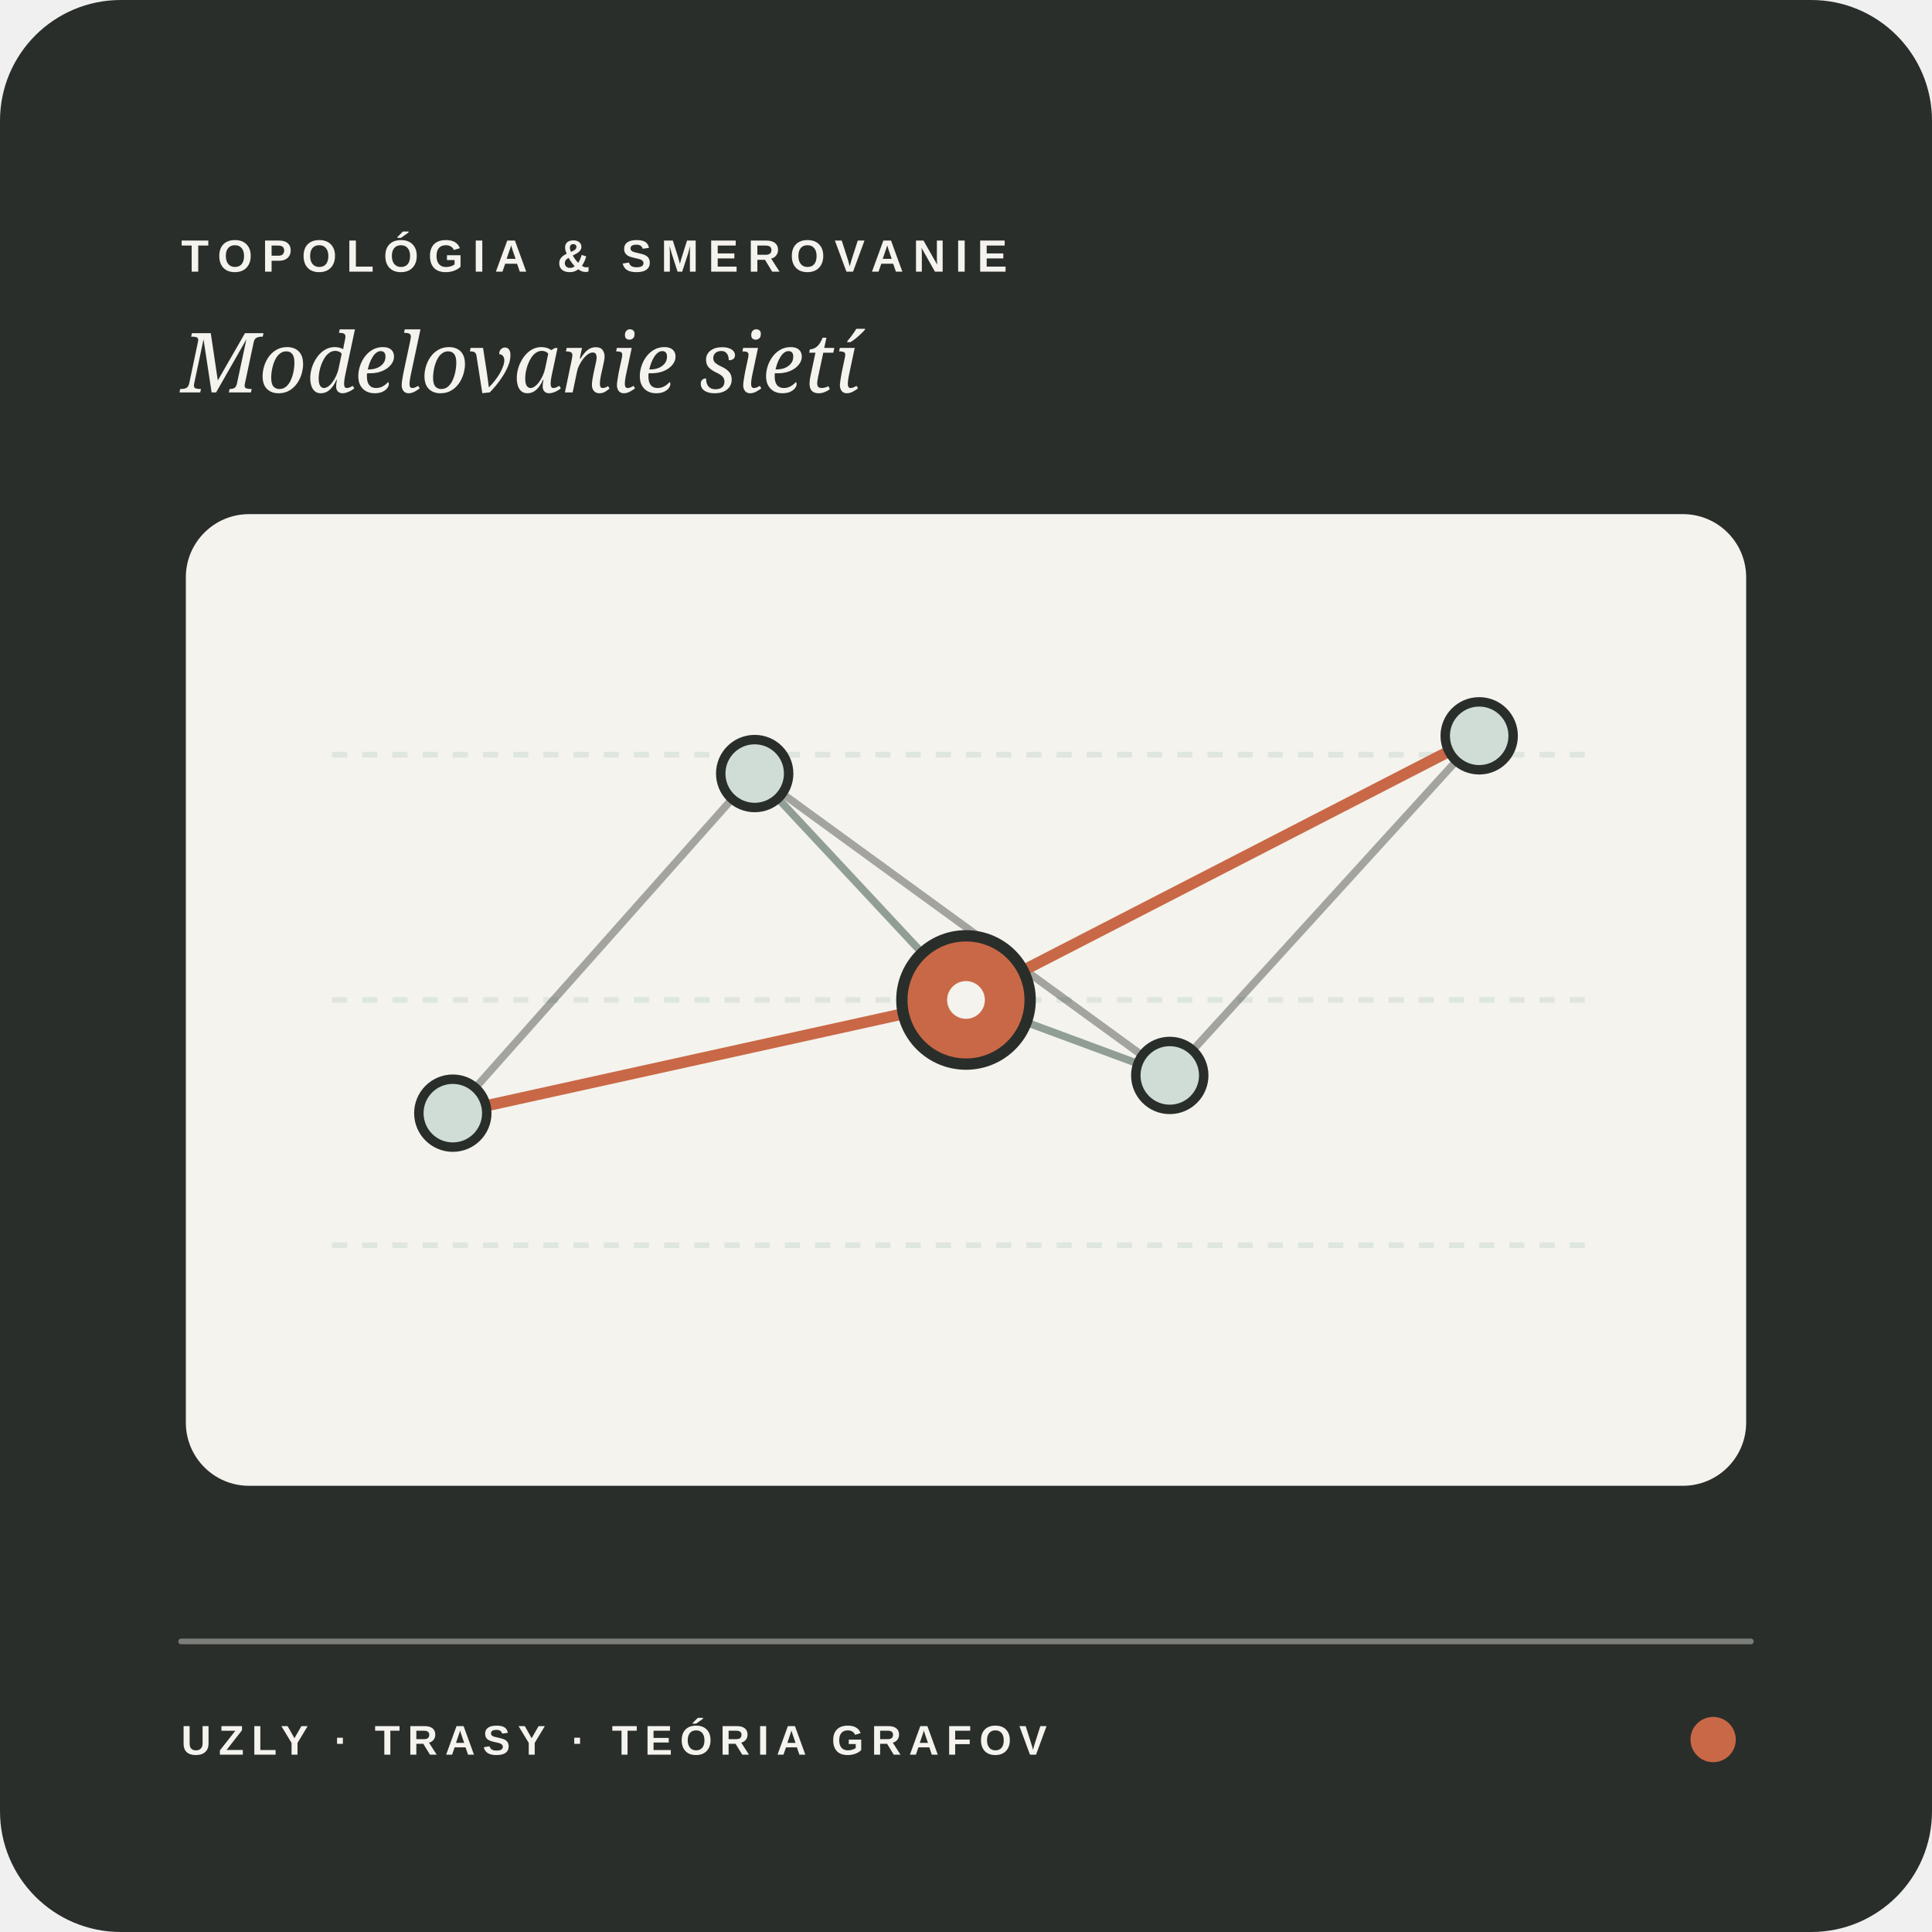
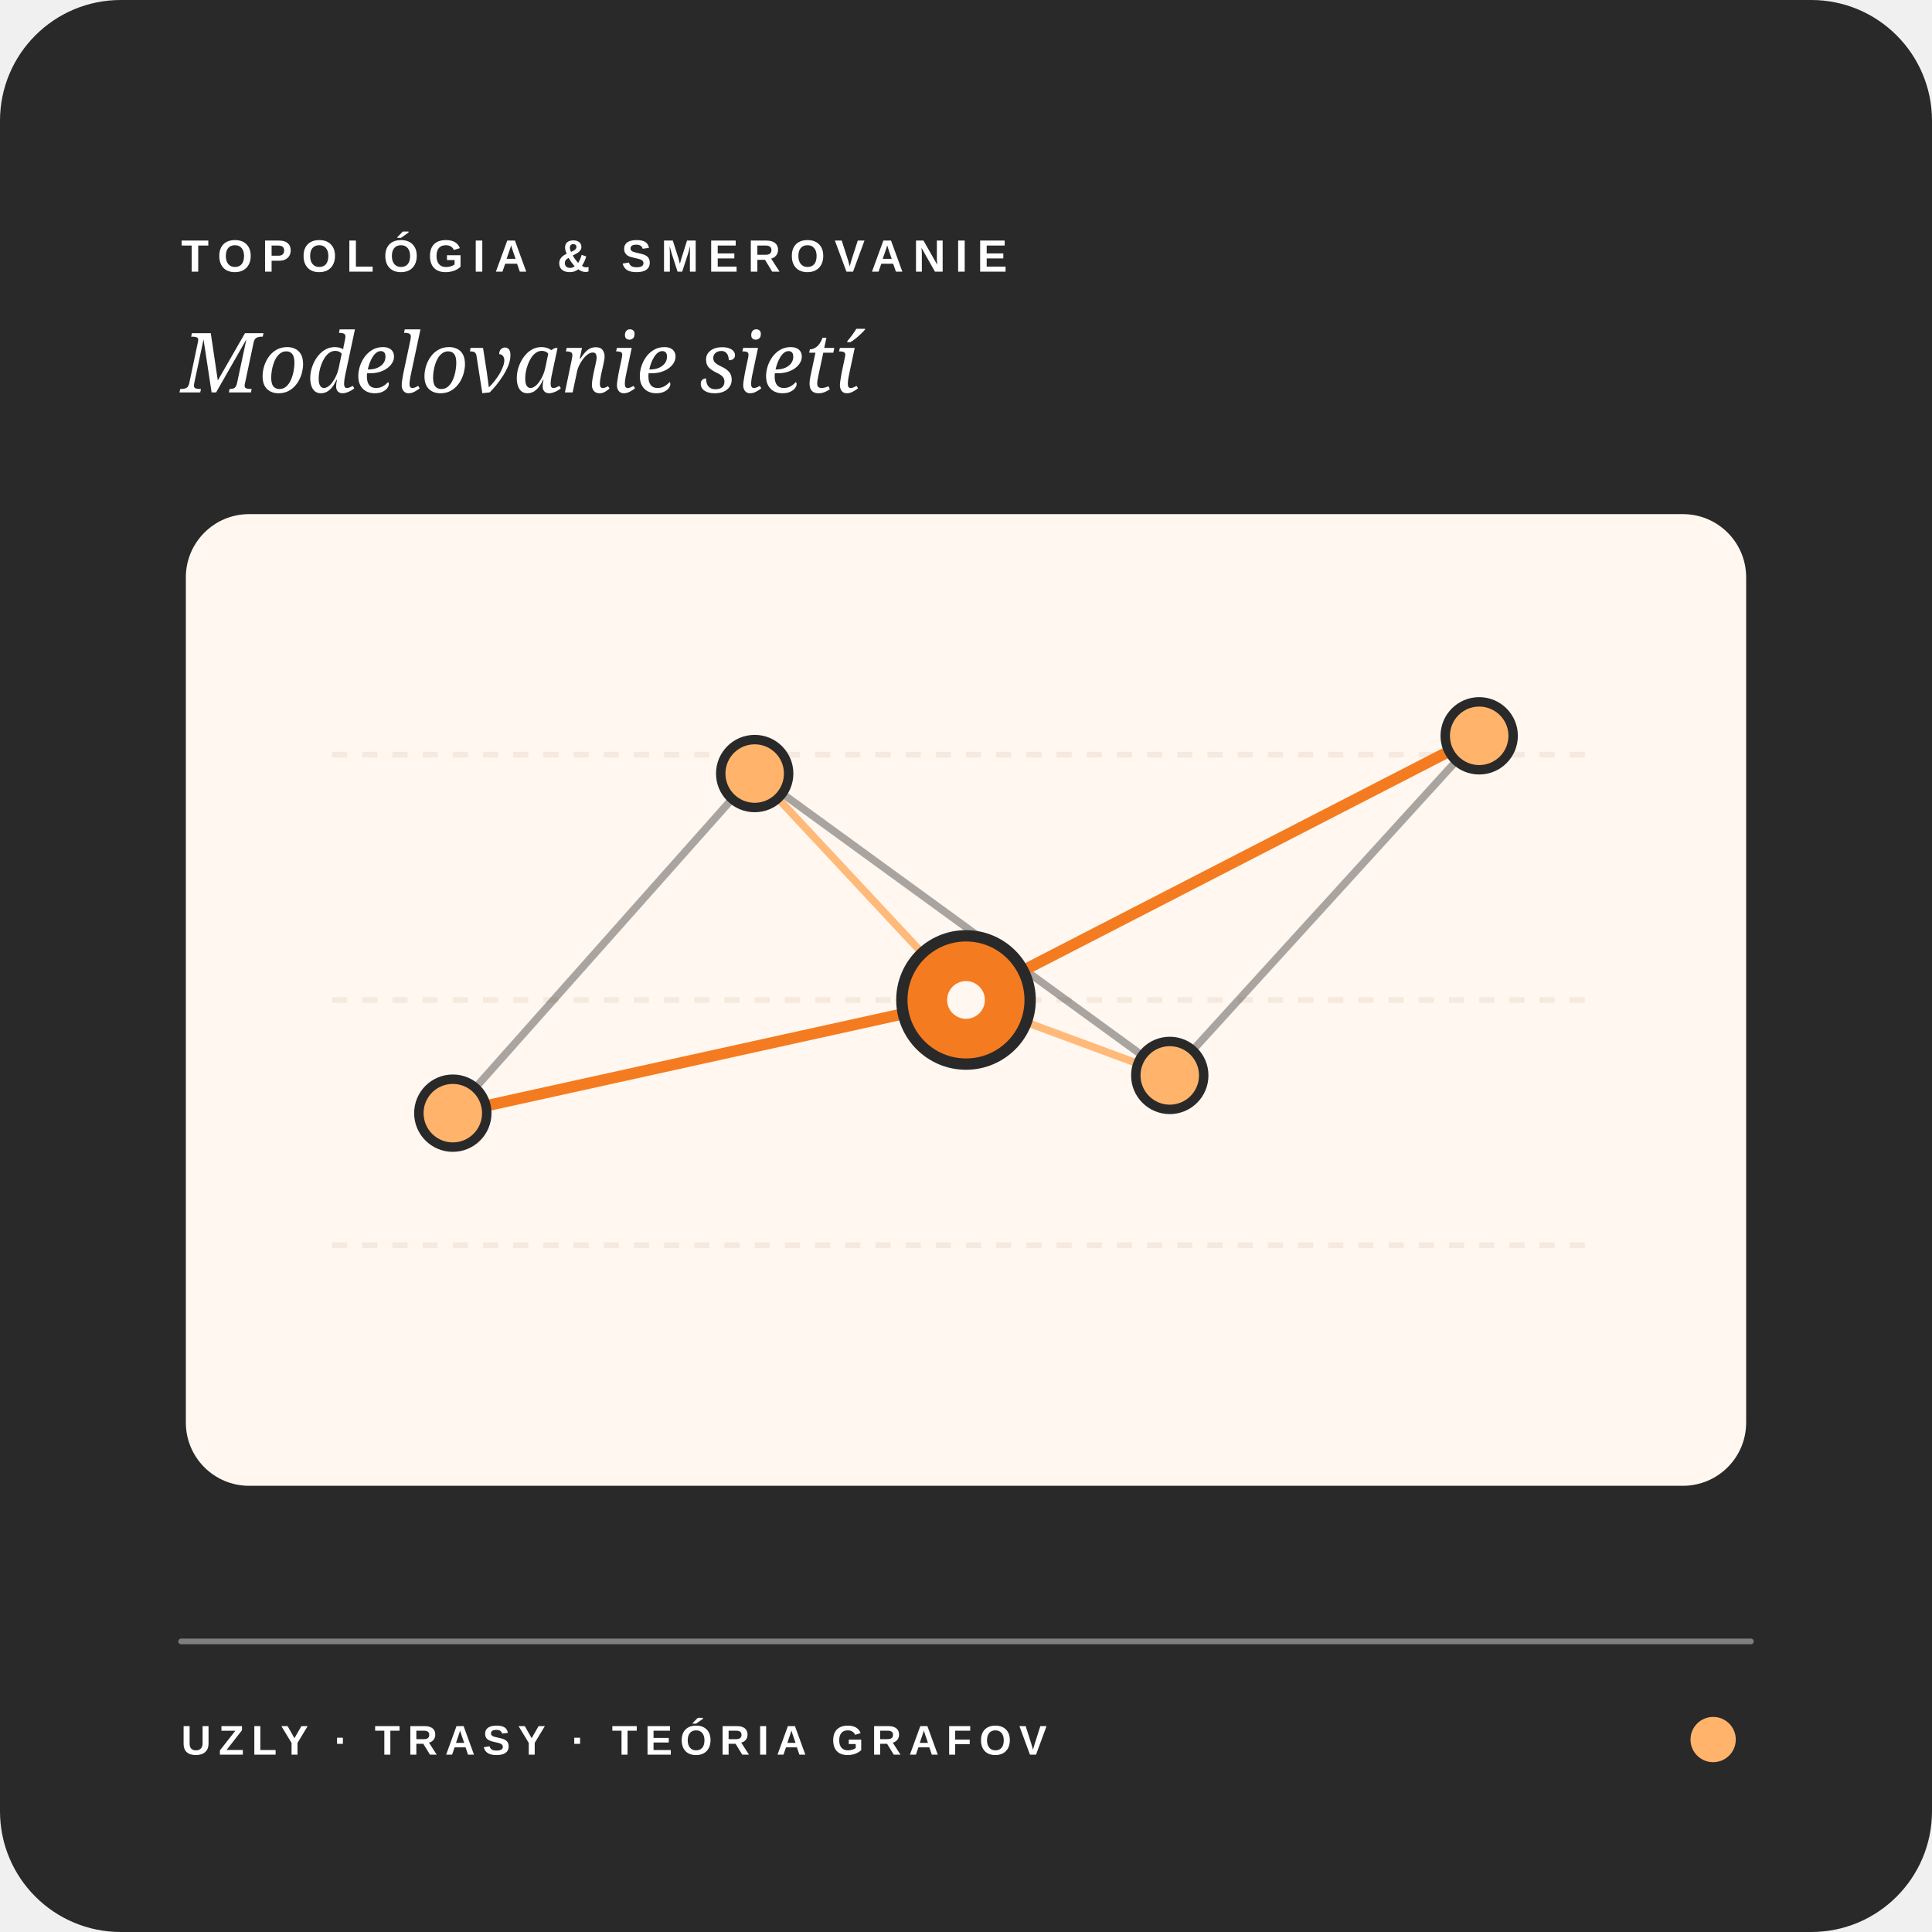
<svg xmlns="http://www.w3.org/2000/svg" viewBox="0 0 512 512" width="100%" height="100%" preserveAspectRatio="xMidYMid meet" role="img" aria-labelledby="title description" class="interactive-card">
  <style>
		.interactive-card .network-node,
		.interactive-card .center-hub {
			transition: all 0.4s cubic-bezier(0.4, 0, 0.2, 1);
			transform-origin: center;
		}
		.interactive-card .network-line {
			transition: all 0.4s ease;
		}
		.interactive-card:hover .center-hub { transform: scale(1.18); }
		.interactive-card:hover .network-node { transform: scale(1.25); }
		.interactive-card:hover .network-line-main { stroke-width: 4px; opacity: 1; }
	</style>
-   <rect x="0" y="0" width="512" height="512" rx="32" fill="#2a2e2b" />
-   <text x="48" y="72" fill="#F4F3EE" font-family="Arial, sans-serif" font-size="12" font-weight="700" letter-spacing="2.5">TOPOLÓGIA &amp; SMEROVANIE</text>
-   <text x="48" y="104" fill="#F4F3EE" font-family="Georgia, serif" font-size="22" font-style="italic">Modelovanie sietí</text>
-   <rect x="48" y="135" width="416" height="260" rx="18" fill="#f4f3ee" stroke="#2A2E2B" stroke-width="2.5" />
-   <path d="M88 200h336M88 265h336M88 330h336" stroke="#d0ddd7" stroke-width="1.5" stroke-dasharray="4 4" opacity="0.6" />
-   <path class="network-line" d="M120 295 200 205 310 285 392 195" fill="none" stroke="#2A2E2B" stroke-width="2" opacity="0.4" />
-   <path class="network-line network-line-main" d="M120 295 256 265 392 195" fill="none" stroke="#c96846" stroke-width="3" stroke-linecap="round" />
-   <path class="network-line" d="M200 205 256 265 310 285" fill="none" stroke="#2D4A3E" stroke-width="2" opacity="0.5" />
-   <circle class="network-node" cx="120" cy="295" r="9" fill="#d0ddd7" stroke="#2A2E2B" stroke-width="2.5" />
-   <circle class="network-node" cx="200" cy="205" r="9" fill="#d0ddd7" stroke="#2A2E2B" stroke-width="2.5" />
-   <circle class="network-node" cx="310" cy="285" r="9" fill="#d0ddd7" stroke="#2A2E2B" stroke-width="2.5" />
-   <circle class="network-node" cx="392" cy="195" r="9" fill="#d0ddd7" stroke="#2A2E2B" stroke-width="2.5" />
+   <rect x="0" y="0" width="512" height="512" rx="32" fill="#292929" />
+   <text x="48" y="72" fill="#FFFFFF" font-family="Arial, sans-serif" font-size="12" font-weight="700" letter-spacing="2.5">TOPOLÓGIA &amp; SMEROVANIE</text>
+   <text x="48" y="104" fill="#FFFFFF" font-family="Georgia, serif" font-size="22" font-style="italic">Modelovanie sietí</text>
+   <rect x="48" y="135" width="416" height="260" rx="18" fill="#FFF7F0" stroke="#292929" stroke-width="2.5" />
+   <path d="M88 200h336M88 265h336M88 330h336" stroke="#F0DFD1" stroke-width="1.5" stroke-dasharray="4 4" opacity="0.6" />
+   <path class="network-line" d="M120 295 200 205 310 285 392 195" fill="none" stroke="#292929" stroke-width="2" opacity="0.4" />
+   <path class="network-line network-line-main" d="M120 295 256 265 392 195" fill="none" stroke="#F47B20" stroke-width="3" stroke-linecap="round" />
+   <path class="network-line" d="M200 205 256 265 310 285" fill="none" stroke="#FFB36B" stroke-width="2" opacity="0.9" />
+   <circle class="network-node" cx="120" cy="295" r="9" fill="#FFB36B" stroke="#292929" stroke-width="2.5" />
+   <circle class="network-node" cx="200" cy="205" r="9" fill="#FFB36B" stroke="#292929" stroke-width="2.5" />
+   <circle class="network-node" cx="310" cy="285" r="9" fill="#FFB36B" stroke="#292929" stroke-width="2.5" />
+   <circle class="network-node" cx="392" cy="195" r="9" fill="#FFB36B" stroke="#292929" stroke-width="2.5" />
  <g class="center-hub">
-     <circle cx="256" cy="265" r="17" fill="#c96846" stroke="#2A2E2B" stroke-width="3" />
-     <circle cx="256" cy="265" r="5" fill="#f4f3ee" />
+     <circle cx="256" cy="265" r="17" fill="#F47B20" stroke="#292929" stroke-width="3" />
+     <circle cx="256" cy="265" r="5" fill="#FFF7F0" />
  </g>
-   <path d="M48 435h416" fill="none" stroke="#F4F3EE" stroke-linecap="round" stroke-width="1.5" opacity="0.4" />
-   <text x="48" y="465" fill="#F4F3EE" font-family="Arial, sans-serif" font-size="11" font-weight="700" letter-spacing="2">UZLY · TRASY · TEÓRIA GRAFOV</text>
-   <circle cx="454" cy="461" r="6" fill="#c96846" />
+   <path d="M48 435h416" fill="none" stroke="#FFFFFF" stroke-linecap="round" stroke-width="1.5" opacity="0.4" />
+   <text x="48" y="465" fill="#FFFFFF" font-family="Arial, sans-serif" font-size="11" font-weight="700" letter-spacing="2">UZLY · TRASY · TEÓRIA GRAFOV</text>
+   <circle cx="454" cy="461" r="6" fill="#FFB36B" />
</svg>
